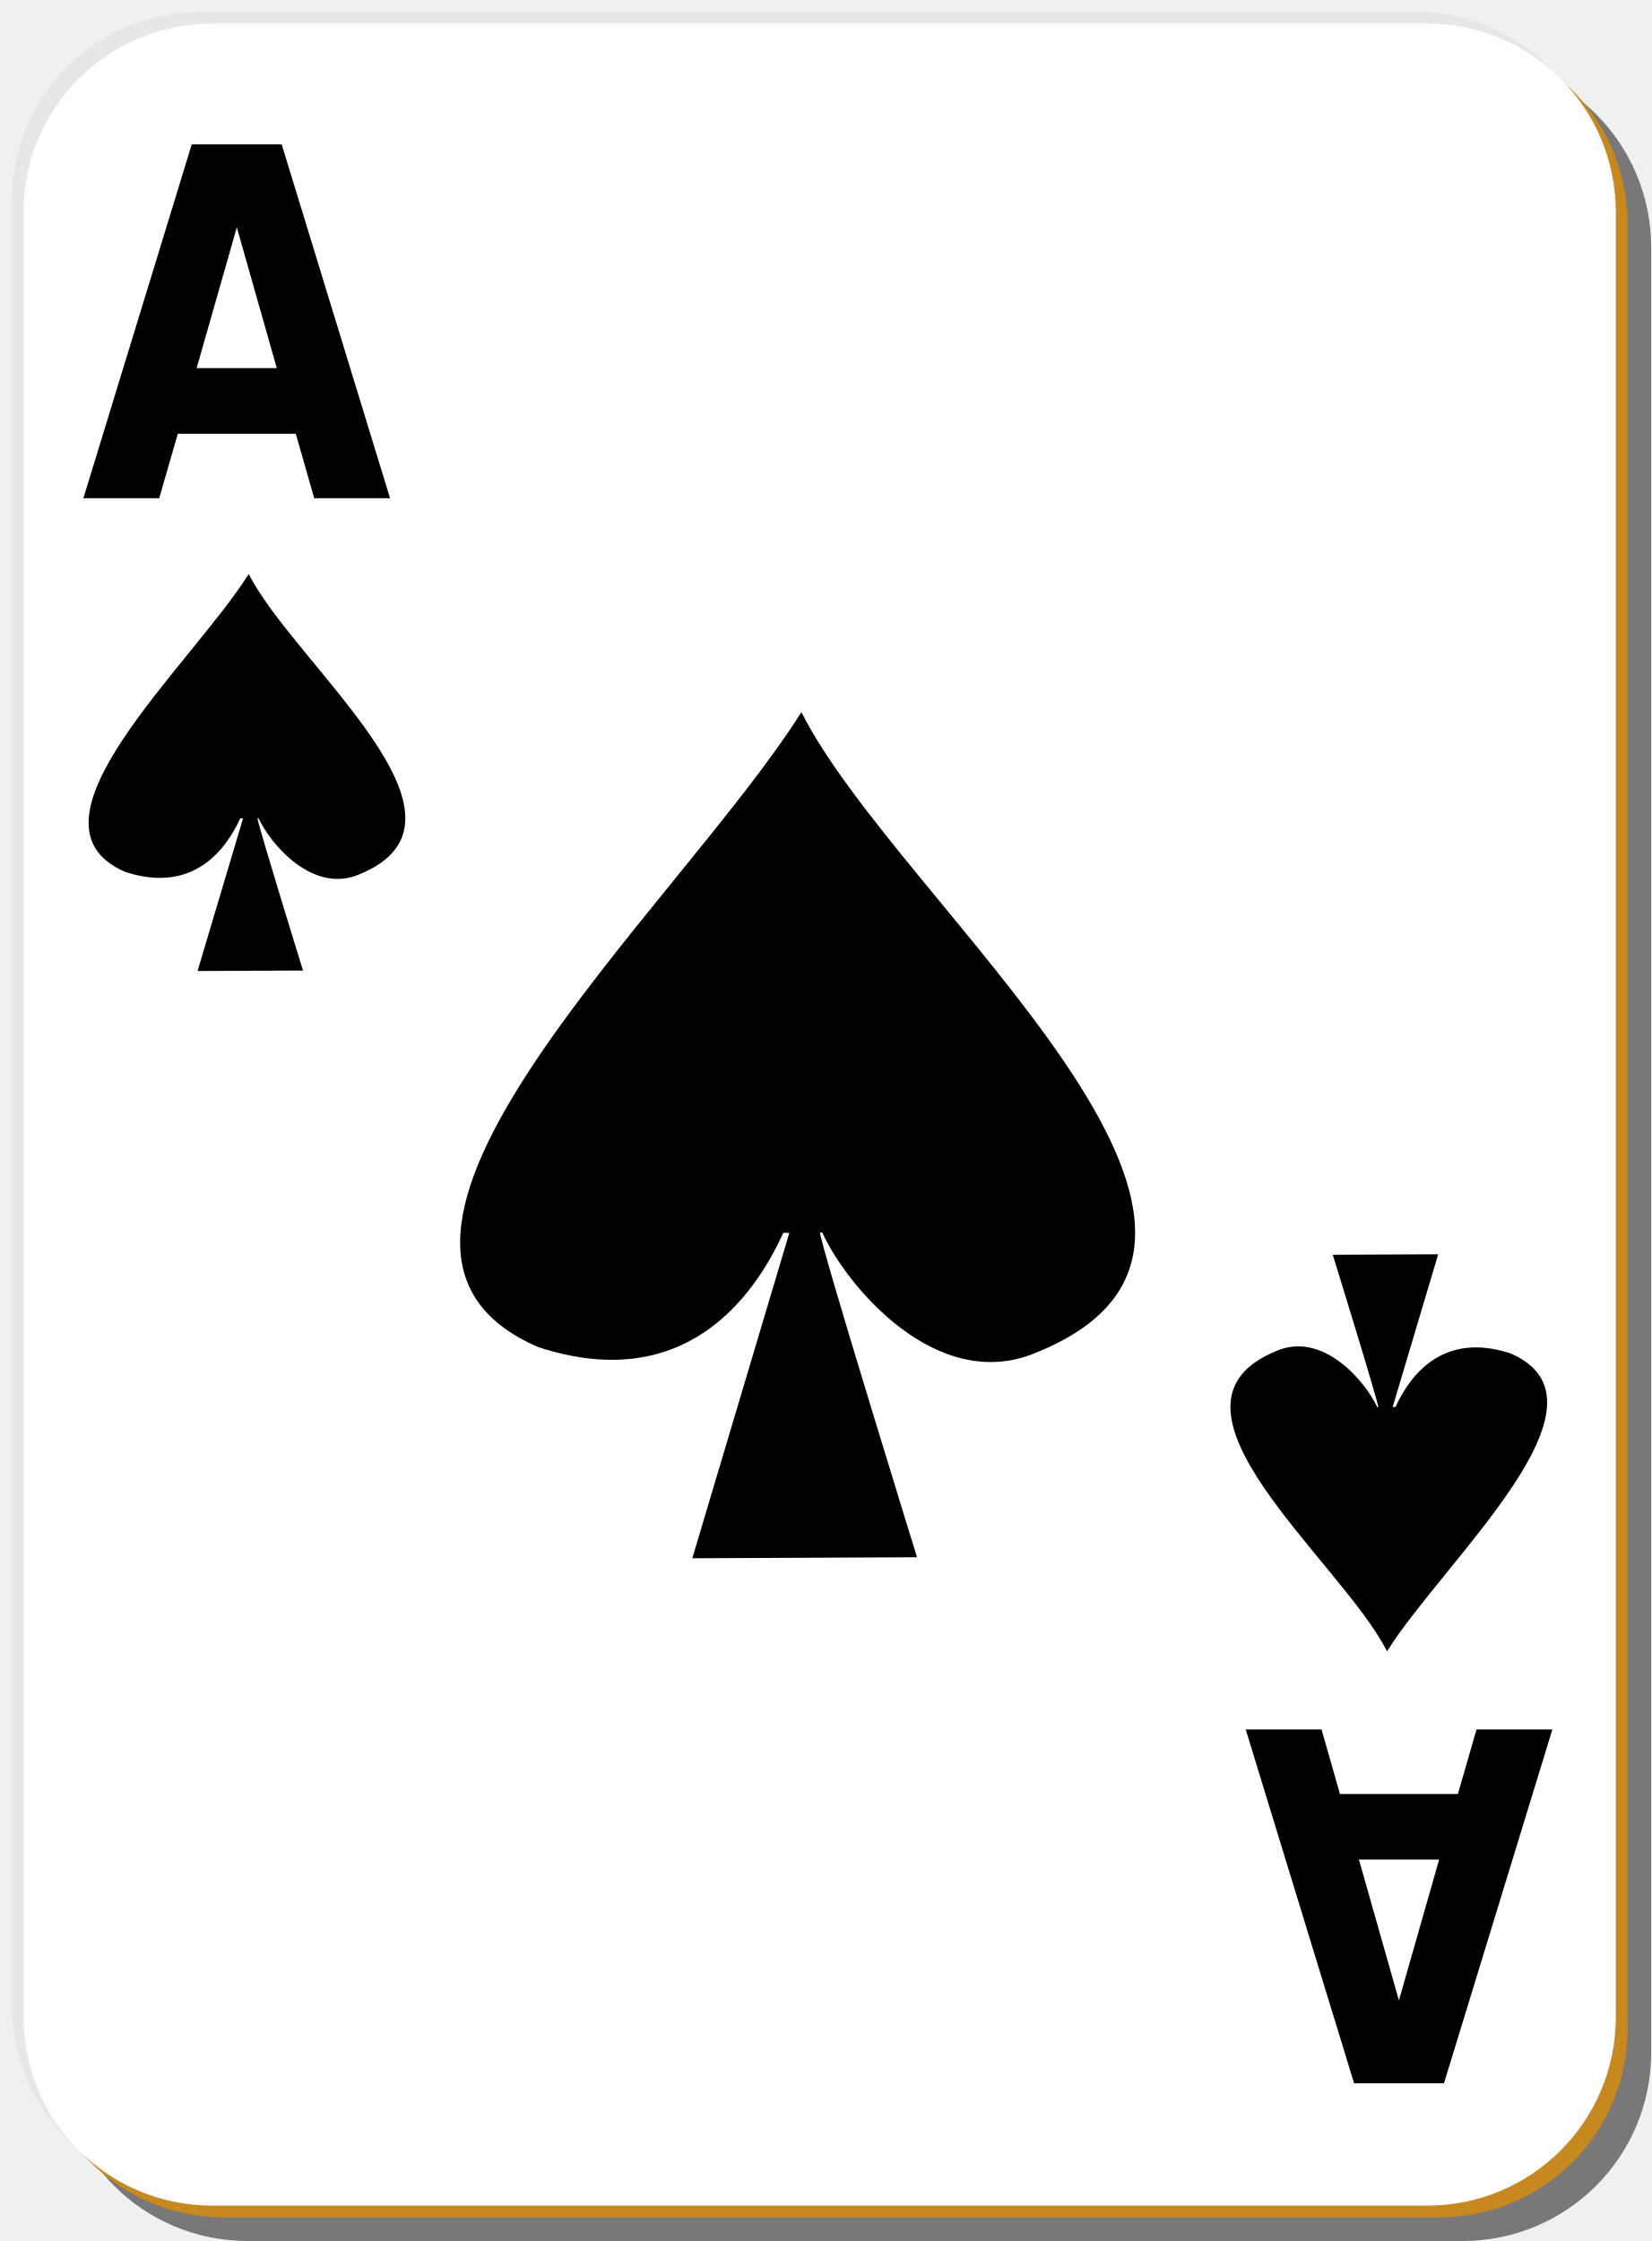
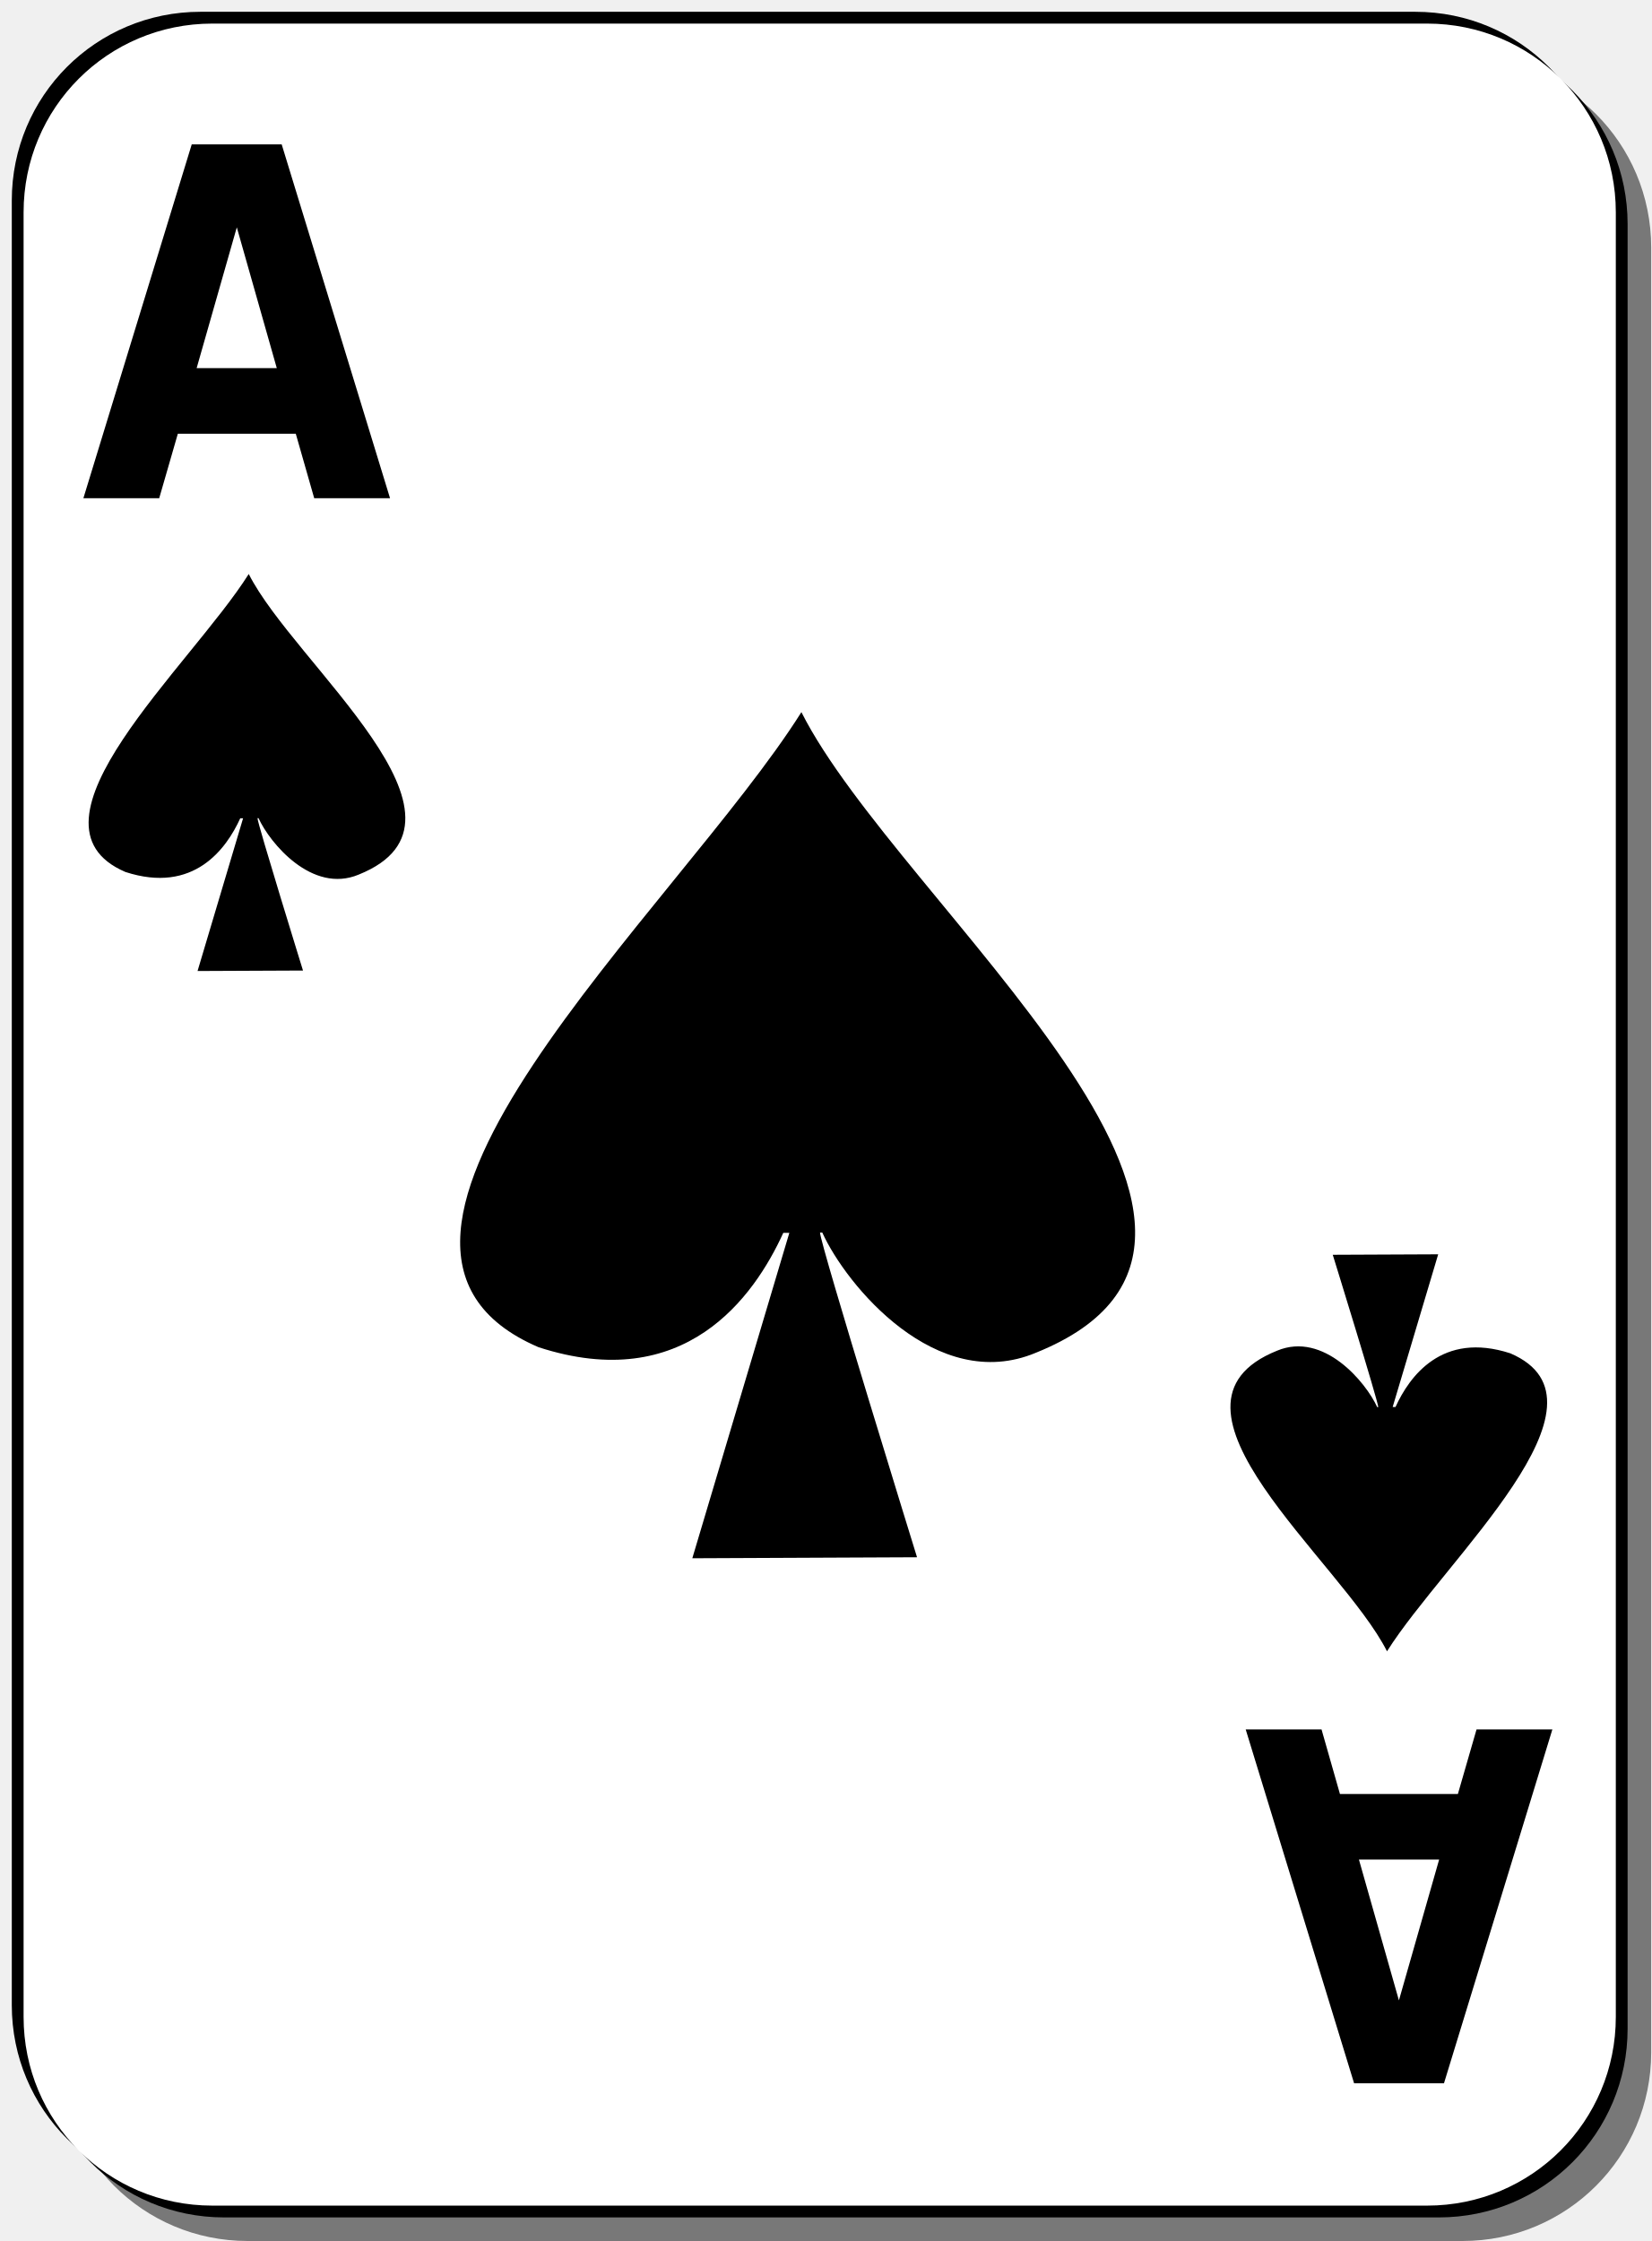
<svg xmlns="http://www.w3.org/2000/svg" xmlns:ns1="http://www.openswatchbook.org/uri/2009/osb" id="svg2" viewBox="0 0 140 190" version="1.0" y="0" x="0">
  <defs id="defs19">
    <linearGradient id="linearGradient868" ns1:paint="solid">
      <stop style="stop-color:#280b0b;stop-opacity:1;" offset="0" id="stop866" />
    </linearGradient>
  </defs>
  <g id="layer1">
-     <g id="g5630">
-       <path id="rect2070" style="fill-opacity:.498;fill:#000000" d="m21 5h103c8.86 0 16 7.136 16 16v153c0 8.86-7.14 16-16 16h-103c-8.864 0-16-7.14-16-16v-153c0-8.864 7.136-16 16-16z" />
-       <path id="rect1300" style="fill:#e7e7e7" d="m17 1h103c8.86 0 16 7.136 16 16v153c0 8.86-7.14 16-16 16h-103c-8.864 0-16-7.14-16-16v-153c0-8.864 7.136-16 16-16z" />
-       <path id="path5624" style="fill:#c7891f" d="m19 3h103c8.86 0 16 7.136 16 16v153c0 8.86-7.14 16-16 16h-103c-8.864 0-16-7.14-16-16v-153c0-8.864 7.136-16 16-16z" />
-       <path id="rect1306" style="fill:#ffffff" d="m18 2h103c8.86 0 16 7.136 16 16v153c0 8.86-7.14 16-16 16h-103c-8.864 0-16-7.14-16-16v-153c0-8.864 7.136-16 16-16z" />
-     </g>
+     <path id="rect2070" style="fill:#000000;fill-opacity:0.498" d="m 21,5 h 103 c 8.86,0 16,7.136 16,16 v 153 c 0,8.86 -7.14,16 -16,16 H 21 C 12.136,190 5,182.86 5,174 V 21 C 5,12.136 12.136,5 21,5 Z" />
+     <path id="rect1300" style="fill:#000000" d="m 17,1 h 103 c 8.86,0 16,7.136 16,16 v 153 c 0,8.86 -7.14,16 -16,16 H 17 C 8.136,186 1,178.86 1,170 V 17 C 1,8.136 8.136,1 17,1 Z" />
+     <path id="path5624" style="fill:#000000" d="m 19,3 h 103 c 8.86,0 16,7.136 16,16 v 153 c 0,8.86 -7.14,16 -16,16 H 19 C 10.136,188 3,180.86 3,172 V 19 C 3,10.136 10.136,3 19,3 Z" />
+     <path id="rect1306" style="fill:#ffffff" d="m 18,2 h 103 c 8.86,0 16,7.136 16,16 v 153 c 0,8.86 -7.14,16 -16,16 H 18 C 9.136,187 2,179.86 2,171 V 18 C 2,9.136 9.136,2 18,2 Z" />
  </g>
  <g id="g1600" transform="matrix(1 0 0 .40081 -239.33 -10.811)">
    <path id="path1561" style="fill-rule:evenodd;fill:#000000" d="m260.42 148.39c-4.93 19.52-20.04 52.76-10.46 63.03 5.81 4.72 8.57-4.95 9.74-11.35h0.24l-3.86 32.3 8.94-0.1s-3.85-31.05-3.86-32.23h0.09c0.95 5.23 4.54 16.06 8.49 11.94 11.54-11.57-5.46-44.47-9.32-63.59z" />
  </g>
  <path id="text1481" style="fill:#000000" d="m25.079 36.775h-10.001l-1.579 5.465h-6.429l9.187-30h7.626l9.187 30h-6.429l-1.562-5.465m-8.406-5.566h6.794l-3.389-11.936-3.405 11.936" />
  <g id="g19507" transform="matrix(-1 0 0 -.40081 378.02 199.48)">
    <path id="path19509" style="fill-rule:evenodd;fill:#000000" d="m260.42 148.39c-4.93 19.52-20.04 52.76-10.46 63.03 5.81 4.72 8.57-4.95 9.74-11.35h0.24l-3.86 32.3 8.94-0.1s-3.85-31.05-3.86-32.23h0.09c0.95 5.23 4.54 16.06 8.49 11.94 11.54-11.57-5.46-44.47-9.32-63.59z" />
  </g>
  <path id="text19511" style="fill:#000000" d="m113.61 152.1h10l1.58-5.47h6.43l-9.19 30h-7.62l-9.19-30h6.43l1.56 5.47m8.41 5.56h-6.8l3.39 11.94 3.41-11.94" />
  <g id="g1600-8" transform="matrix(2.131248,0,0,0.8542256,-487.0708,-66.38138)">
    <path id="path1561-2" style="fill:#000000;fill-rule:evenodd" d="m 260.42,148.39 c -4.93,19.52 -20.04,52.76 -10.46,63.03 5.81,4.72 8.57,-4.95 9.74,-11.35 h 0.24 l -3.86,32.3 8.94,-0.1 c 0,0 -3.85,-31.05 -3.86,-32.23 h 0.09 c 0.95,5.23 4.54,16.06 8.49,11.94 11.54,-11.57 -5.46,-44.47 -9.32,-63.59 z" />
  </g>
</svg>
